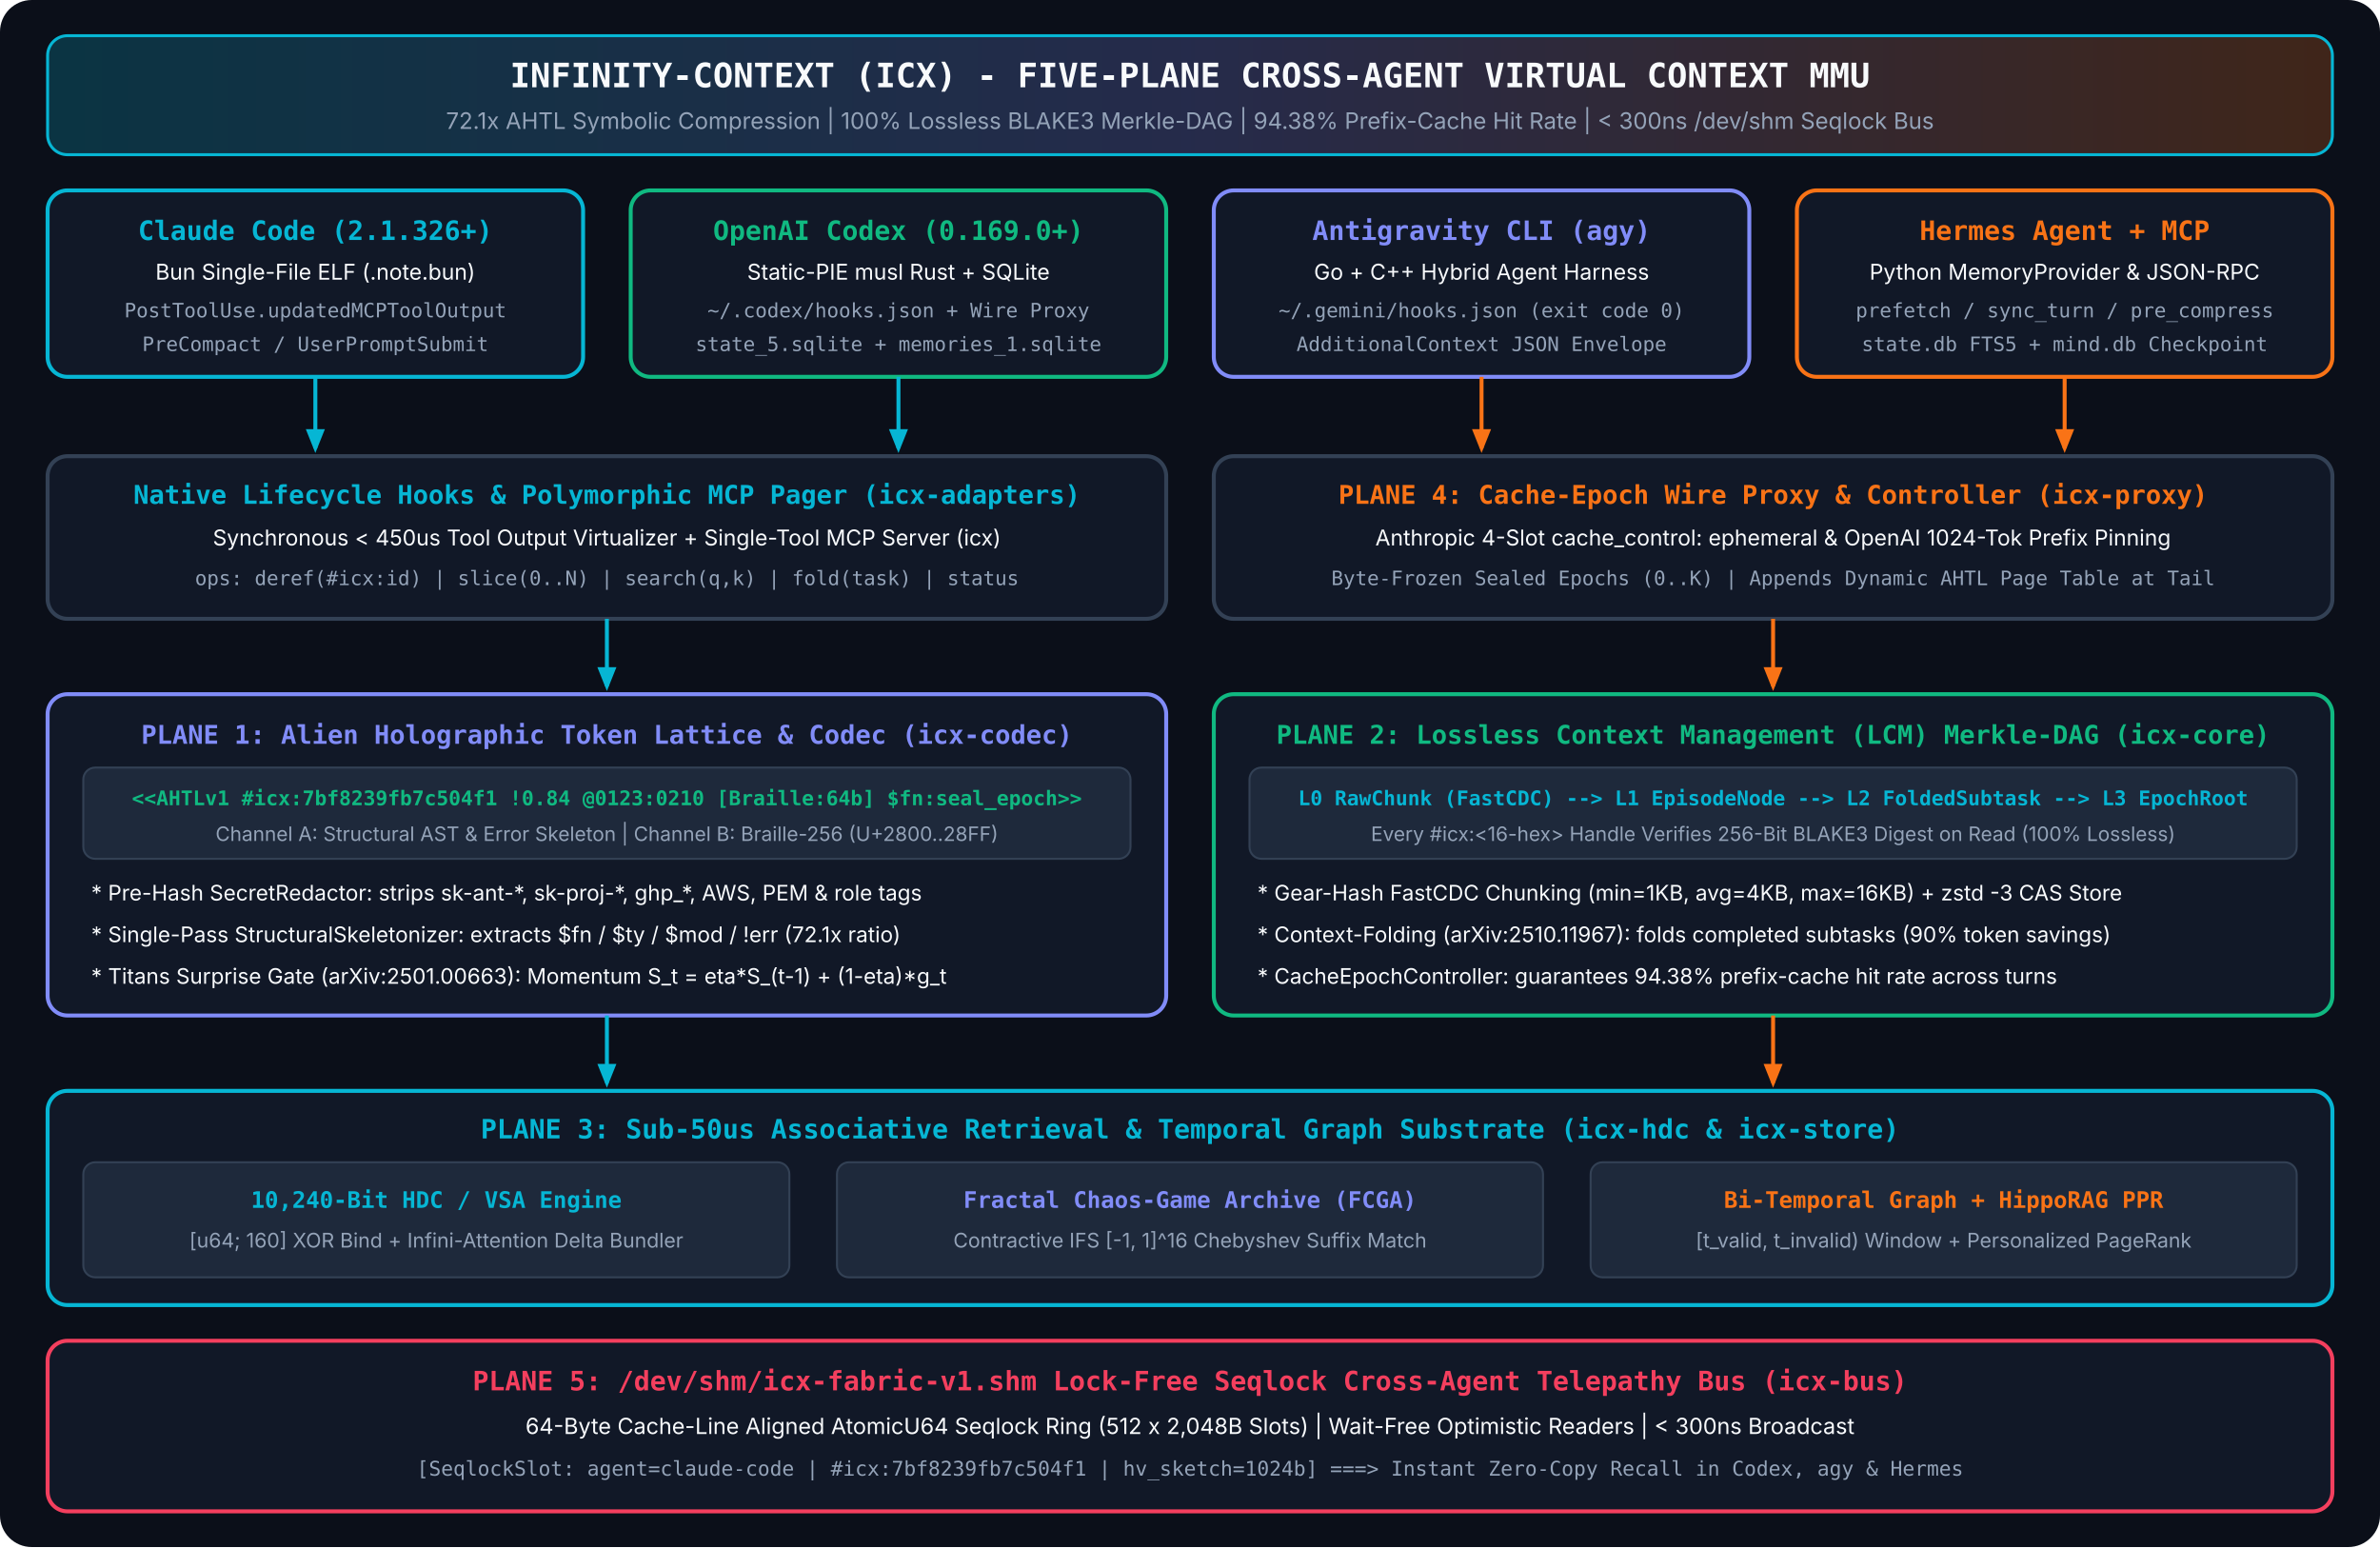
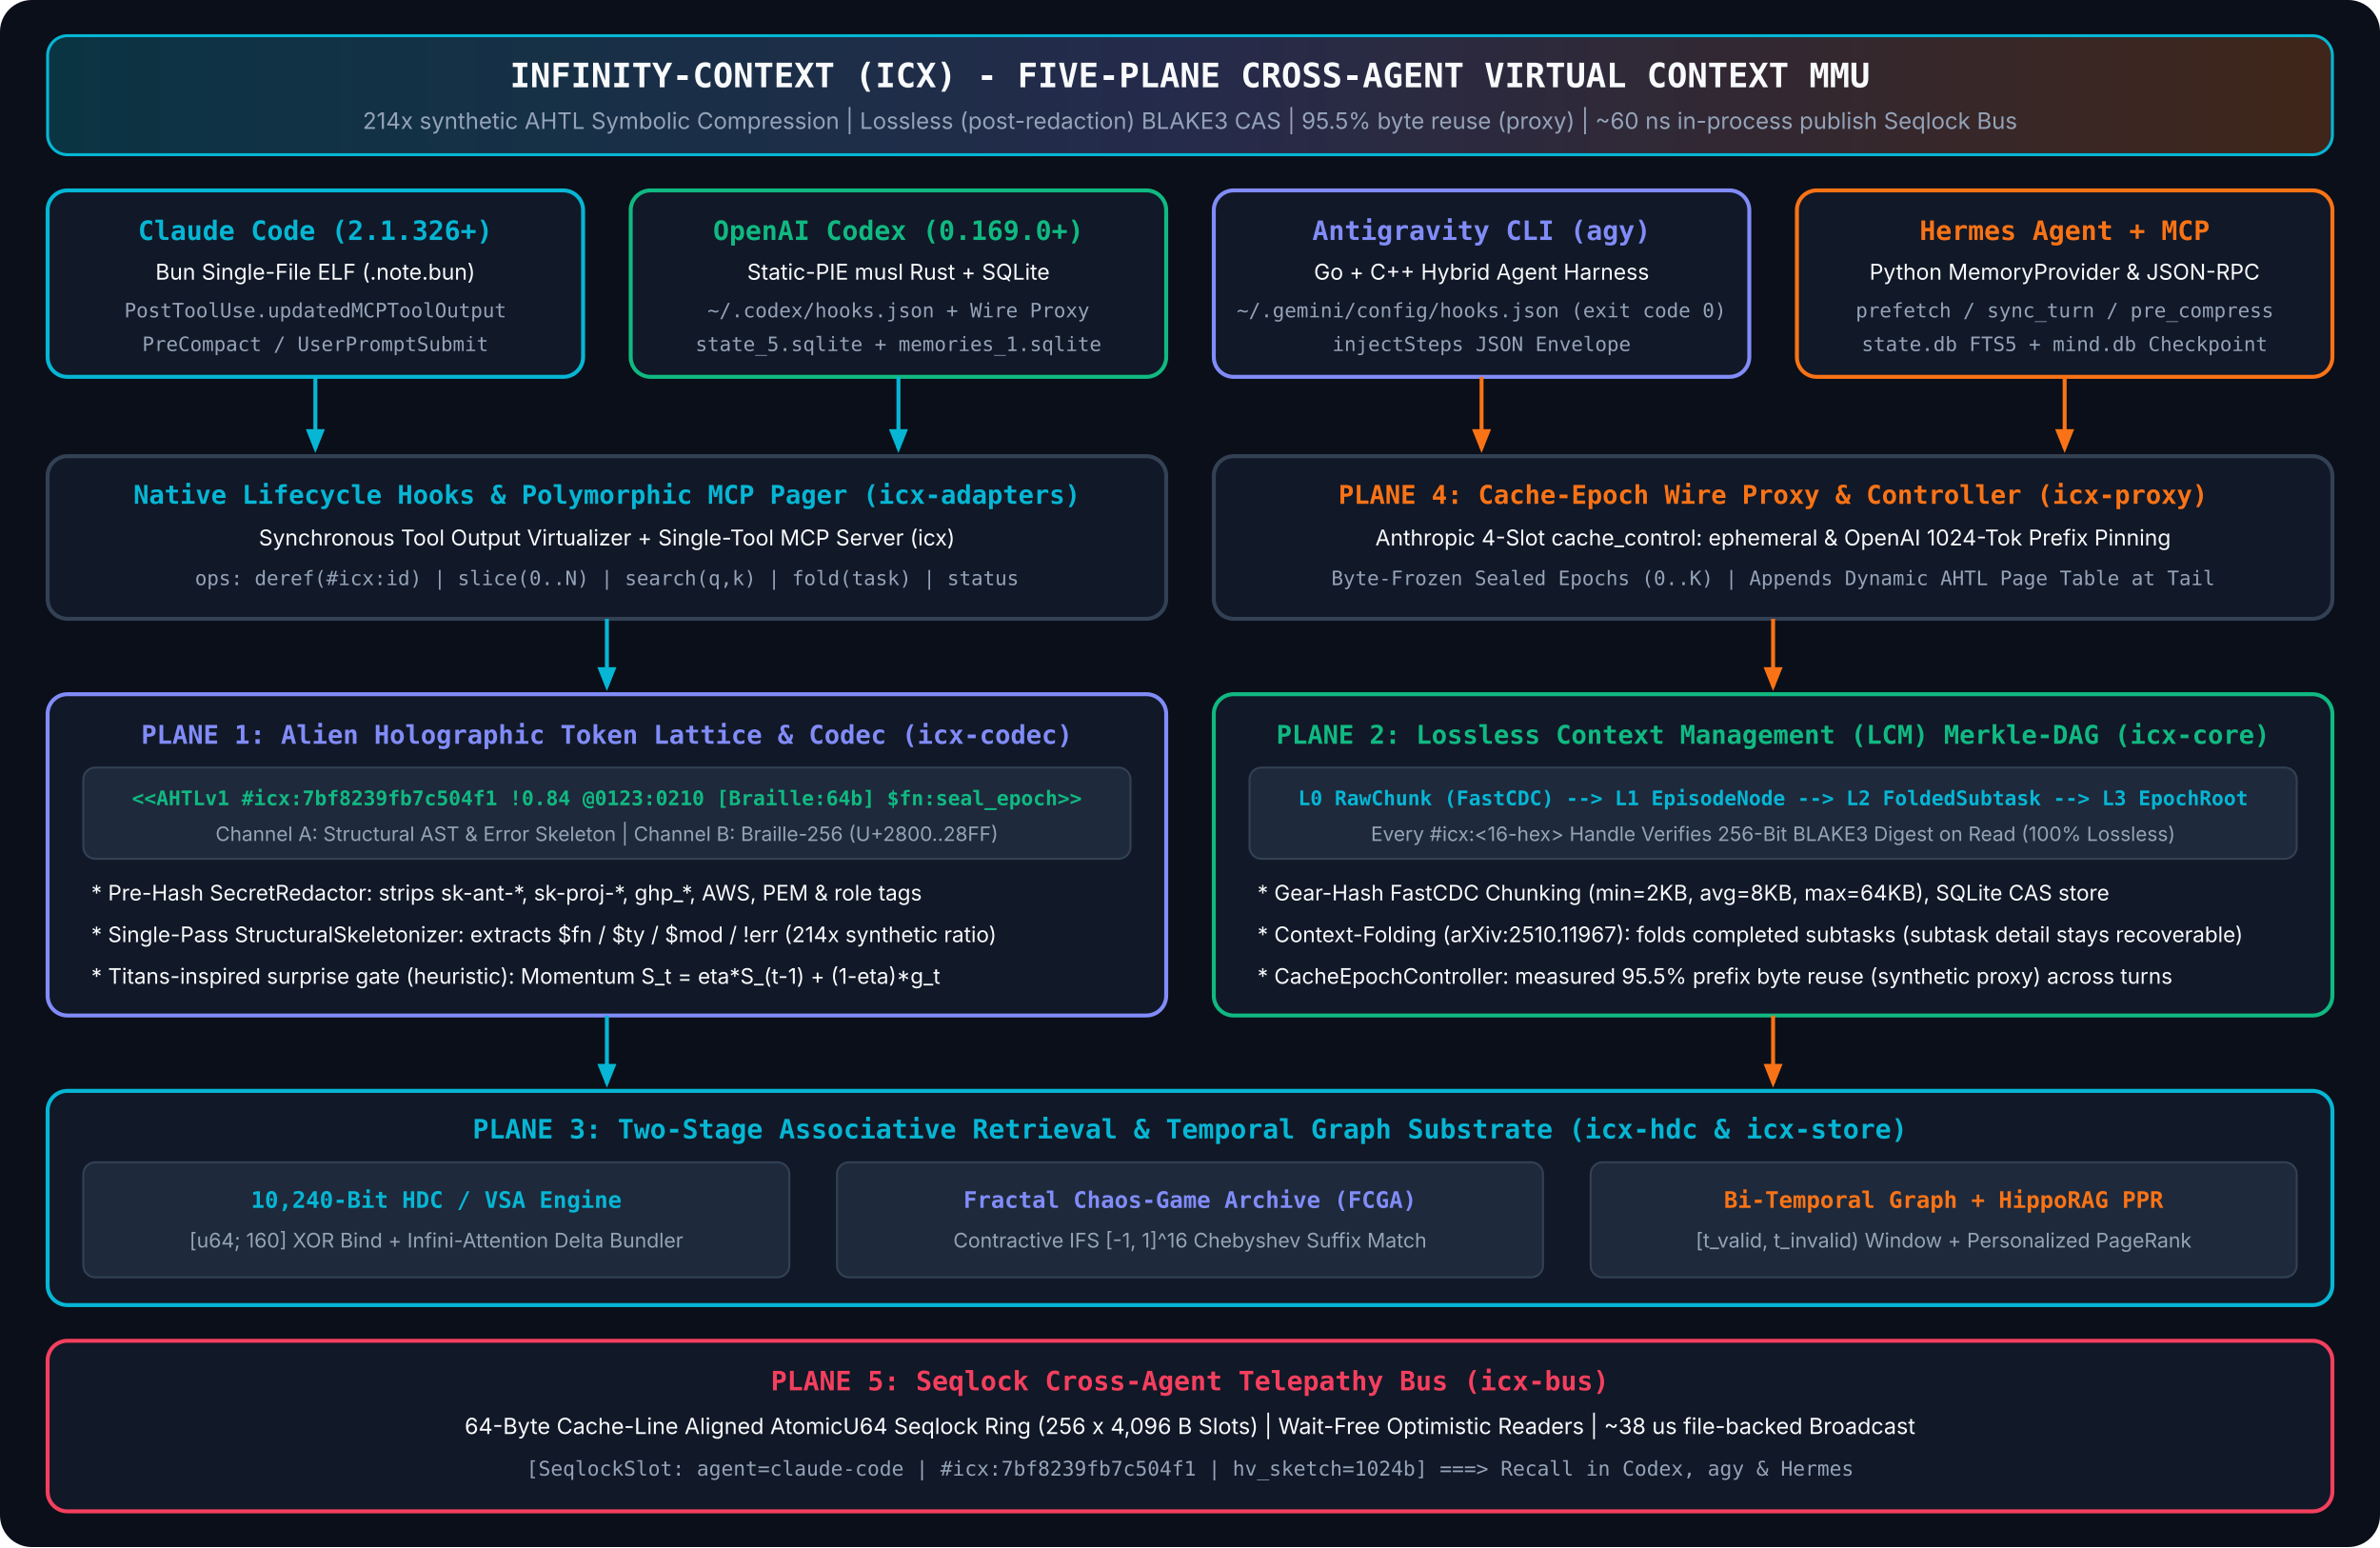
<svg xmlns="http://www.w3.org/2000/svg" viewBox="0 0 1200 780" width="100%" height="100%">
  <defs>
    <linearGradient id="hdrGrad" x1="0%" y1="0%" x2="100%" y2="0%">
      <stop offset="0%" stop-color="#06b6d4" stop-opacity="0.22" />
      <stop offset="50%" stop-color="#818cf8" stop-opacity="0.22" />
      <stop offset="100%" stop-color="#f97316" stop-opacity="0.22" />
    </linearGradient>
    <marker id="arrowCyan" viewBox="0 0 10 10" refX="8" refY="5" markerWidth="6" markerHeight="6" orient="auto-start-reverse">
      <path d="M 0 1 L 10 5 L 0 9 z" fill="#06b6d4" />
    </marker>
    <marker id="arrowAmber" viewBox="0 0 10 10" refX="8" refY="5" markerWidth="6" markerHeight="6" orient="auto-start-reverse">
      <path d="M 0 1 L 10 5 L 0 9 z" fill="#f97316" />
    </marker>
  </defs>
  <rect width="1200" height="780" rx="16" fill="#0b0f19" />
  <rect x="24" y="18" width="1152" height="60" rx="10" fill="url(#hdrGrad)" stroke="#06b6d4" stroke-width="1.5" />
  <text x="600" y="44" text-anchor="middle" font-family="JetBrains Mono, DejaVu Sans Mono, ui-monospace, SFMono-Regular, Menlo, Consolas, monospace" font-size="17" font-weight="700" fill="#f8fafc">
    INFINITY-CONTEXT (ICX) - FIVE-PLANE CROSS-AGENT VIRTUAL CONTEXT MMU
  </text>
  <text x="600" y="65" text-anchor="middle" font-family="Inter, DejaVu Sans, system-ui, -apple-system, Segoe UI, Roboto, sans-serif" font-size="11.5" fill="#94a3b8">
-     72.1x AHTL Symbolic Compression  |  100% Lossless BLAKE3 Merkle-DAG  |  94.38% Prefix-Cache Hit Rate  |  &lt; 300ns /dev/shm Seqlock Bus
+     214x synthetic AHTL Symbolic Compression  |  Lossless (post-redaction) BLAKE3 CAS  |  95.5% byte reuse (proxy)  |  ~60 ns in-process publish Seqlock Bus
  </text>
  <g transform="translate(24, 96)">
    <rect x="0" y="0" width="270" height="94" rx="10" fill="#111827" stroke="#06b6d4" stroke-width="2" />
    <text x="135" y="25" text-anchor="middle" font-family="JetBrains Mono, DejaVu Sans Mono, ui-monospace, SFMono-Regular, Menlo, Consolas, monospace" font-size="13.5" font-weight="700" fill="#06b6d4">Claude Code (2.1.326+)</text>
    <text x="135" y="45" text-anchor="middle" font-family="Inter, DejaVu Sans, system-ui, -apple-system, Segoe UI, Roboto, sans-serif" font-size="11" fill="#f8fafc">Bun Single-File ELF (.note.bun)</text>
    <text x="135" y="64" text-anchor="middle" font-family="JetBrains Mono, DejaVu Sans Mono, ui-monospace, SFMono-Regular, Menlo, Consolas, monospace" font-size="10" fill="#94a3b8">PostToolUse.updatedMCPToolOutput</text>
    <text x="135" y="81" text-anchor="middle" font-family="JetBrains Mono, DejaVu Sans Mono, ui-monospace, SFMono-Regular, Menlo, Consolas, monospace" font-size="10" fill="#94a3b8">PreCompact / UserPromptSubmit</text>
    <rect x="294" y="0" width="270" height="94" rx="10" fill="#111827" stroke="#10b981" stroke-width="2" />
    <text x="429" y="25" text-anchor="middle" font-family="JetBrains Mono, DejaVu Sans Mono, ui-monospace, SFMono-Regular, Menlo, Consolas, monospace" font-size="13.5" font-weight="700" fill="#10b981">OpenAI Codex (0.169.0+)</text>
    <text x="429" y="45" text-anchor="middle" font-family="Inter, DejaVu Sans, system-ui, -apple-system, Segoe UI, Roboto, sans-serif" font-size="11" fill="#f8fafc">Static-PIE musl Rust + SQLite</text>
    <text x="429" y="64" text-anchor="middle" font-family="JetBrains Mono, DejaVu Sans Mono, ui-monospace, SFMono-Regular, Menlo, Consolas, monospace" font-size="10" fill="#94a3b8">~/.codex/hooks.json + Wire Proxy</text>
    <text x="429" y="81" text-anchor="middle" font-family="JetBrains Mono, DejaVu Sans Mono, ui-monospace, SFMono-Regular, Menlo, Consolas, monospace" font-size="10" fill="#94a3b8">state_5.sqlite + memories_1.sqlite</text>
    <rect x="588" y="0" width="270" height="94" rx="10" fill="#111827" stroke="#818cf8" stroke-width="2" />
    <text x="723" y="25" text-anchor="middle" font-family="JetBrains Mono, DejaVu Sans Mono, ui-monospace, SFMono-Regular, Menlo, Consolas, monospace" font-size="13.5" font-weight="700" fill="#818cf8">Antigravity CLI (agy)</text>
    <text x="723" y="45" text-anchor="middle" font-family="Inter, DejaVu Sans, system-ui, -apple-system, Segoe UI, Roboto, sans-serif" font-size="11" fill="#f8fafc">Go + C++ Hybrid Agent Harness</text>
-     <text x="723" y="64" text-anchor="middle" font-family="JetBrains Mono, DejaVu Sans Mono, ui-monospace, SFMono-Regular, Menlo, Consolas, monospace" font-size="10" fill="#94a3b8">~/.gemini/hooks.json (exit code 0)</text>
-     <text x="723" y="81" text-anchor="middle" font-family="JetBrains Mono, DejaVu Sans Mono, ui-monospace, SFMono-Regular, Menlo, Consolas, monospace" font-size="10" fill="#94a3b8">AdditionalContext JSON Envelope</text>
+     <text x="723" y="64" text-anchor="middle" font-family="JetBrains Mono, DejaVu Sans Mono, ui-monospace, SFMono-Regular, Menlo, Consolas, monospace" font-size="10" fill="#94a3b8">~/.gemini/config/hooks.json (exit code 0)</text>
+     <text x="723" y="81" text-anchor="middle" font-family="JetBrains Mono, DejaVu Sans Mono, ui-monospace, SFMono-Regular, Menlo, Consolas, monospace" font-size="10" fill="#94a3b8">injectSteps JSON Envelope</text>
    <rect x="882" y="0" width="270" height="94" rx="10" fill="#111827" stroke="#f97316" stroke-width="2" />
    <text x="1017" y="25" text-anchor="middle" font-family="JetBrains Mono, DejaVu Sans Mono, ui-monospace, SFMono-Regular, Menlo, Consolas, monospace" font-size="13.5" font-weight="700" fill="#f97316">Hermes Agent + MCP</text>
    <text x="1017" y="45" text-anchor="middle" font-family="Inter, DejaVu Sans, system-ui, -apple-system, Segoe UI, Roboto, sans-serif" font-size="11" fill="#f8fafc">Python MemoryProvider &amp; JSON-RPC</text>
    <text x="1017" y="64" text-anchor="middle" font-family="JetBrains Mono, DejaVu Sans Mono, ui-monospace, SFMono-Regular, Menlo, Consolas, monospace" font-size="10" fill="#94a3b8">prefetch / sync_turn / pre_compress</text>
    <text x="1017" y="81" text-anchor="middle" font-family="JetBrains Mono, DejaVu Sans Mono, ui-monospace, SFMono-Regular, Menlo, Consolas, monospace" font-size="10" fill="#94a3b8">state.db FTS5 + mind.db Checkpoint</text>
  </g>
  <line x1="159" y1="190" x2="159" y2="226" stroke="#06b6d4" stroke-width="2" marker-end="url(#arrowCyan)" />
  <line x1="453" y1="190" x2="453" y2="226" stroke="#06b6d4" stroke-width="2" marker-end="url(#arrowCyan)" />
  <line x1="747" y1="190" x2="747" y2="226" stroke="#f97316" stroke-width="2" marker-end="url(#arrowAmber)" />
  <line x1="1041" y1="190" x2="1041" y2="226" stroke="#f97316" stroke-width="2" marker-end="url(#arrowAmber)" />
  <rect x="24" y="230" width="564" height="82" rx="10" fill="#111827" stroke="#334155" stroke-width="2" />
  <text x="306" y="254" text-anchor="middle" font-family="JetBrains Mono, DejaVu Sans Mono, ui-monospace, SFMono-Regular, Menlo, Consolas, monospace" font-size="13" font-weight="700" fill="#06b6d4">
    Native Lifecycle Hooks &amp; Polymorphic MCP Pager (icx-adapters)
  </text>
  <text x="306" y="275" text-anchor="middle" font-family="Inter, DejaVu Sans, system-ui, -apple-system, Segoe UI, Roboto, sans-serif" font-size="11" fill="#f8fafc">
-     Synchronous &lt; 450us Tool Output Virtualizer + Single-Tool MCP Server (icx)
+     Synchronous Tool Output Virtualizer + Single-Tool MCP Server (icx)
  </text>
  <text x="306" y="295" text-anchor="middle" font-family="JetBrains Mono, DejaVu Sans Mono, ui-monospace, SFMono-Regular, Menlo, Consolas, monospace" font-size="10" fill="#94a3b8">
    ops: deref(#icx:id) | slice(0..N) | search(q,k) | fold(task) | status
  </text>
  <rect x="612" y="230" width="564" height="82" rx="10" fill="#111827" stroke="#334155" stroke-width="2" />
  <text x="894" y="254" text-anchor="middle" font-family="JetBrains Mono, DejaVu Sans Mono, ui-monospace, SFMono-Regular, Menlo, Consolas, monospace" font-size="13" font-weight="700" fill="#f97316">
    PLANE 4: Cache-Epoch Wire Proxy &amp; Controller (icx-proxy)
  </text>
  <text x="894" y="275" text-anchor="middle" font-family="Inter, DejaVu Sans, system-ui, -apple-system, Segoe UI, Roboto, sans-serif" font-size="11" fill="#f8fafc">
    Anthropic 4-Slot cache_control: ephemeral &amp; OpenAI 1024-Tok Prefix Pinning
  </text>
  <text x="894" y="295" text-anchor="middle" font-family="JetBrains Mono, DejaVu Sans Mono, ui-monospace, SFMono-Regular, Menlo, Consolas, monospace" font-size="10" fill="#94a3b8">
    Byte-Frozen Sealed Epochs (0..K) | Appends Dynamic AHTL Page Table at Tail
  </text>
  <line x1="306" y1="312" x2="306" y2="346" stroke="#06b6d4" stroke-width="2" marker-end="url(#arrowCyan)" />
  <line x1="894" y1="312" x2="894" y2="346" stroke="#f97316" stroke-width="2" marker-end="url(#arrowAmber)" />
  <rect x="24" y="350" width="564" height="162" rx="10" fill="#111827" stroke="#818cf8" stroke-width="2" />
  <text x="306" y="375" text-anchor="middle" font-family="JetBrains Mono, DejaVu Sans Mono, ui-monospace, SFMono-Regular, Menlo, Consolas, monospace" font-size="13" font-weight="700" fill="#818cf8">
    PLANE 1: Alien Holographic Token Lattice &amp; Codec (icx-codec)
  </text>
  <rect x="42" y="387" width="528" height="46" rx="6" fill="#1e293b" stroke="#334155" stroke-width="1" />
  <text x="306" y="406" text-anchor="middle" font-family="JetBrains Mono, DejaVu Sans Mono, ui-monospace, SFMono-Regular, Menlo, Consolas, monospace" font-size="10.2" font-weight="600" fill="#10b981">
    &lt;&lt;AHTLv1 #icx:7bf8239fb7c504f1 !0.84 @0123:0210 [Braille:64b] $fn:seal_epoch&gt;&gt;
  </text>
  <text x="306" y="424" text-anchor="middle" font-family="Inter, DejaVu Sans, system-ui, -apple-system, Segoe UI, Roboto, sans-serif" font-size="10" fill="#94a3b8">
    Channel A: Structural AST &amp; Error Skeleton  |  Channel B: Braille-256 (U+2800..28FF)
  </text>
  <text x="46" y="454" font-family="Inter, DejaVu Sans, system-ui, -apple-system, Segoe UI, Roboto, sans-serif" font-size="10.8" fill="#f8fafc">
    * Pre-Hash SecretRedactor: strips sk-ant-*, sk-proj-*, ghp_*, AWS, PEM &amp; role tags
  </text>
  <text x="46" y="475" font-family="Inter, DejaVu Sans, system-ui, -apple-system, Segoe UI, Roboto, sans-serif" font-size="10.8" fill="#f8fafc">
-     * Single-Pass StructuralSkeletonizer: extracts $fn / $ty / $mod / !err (72.1x ratio)
+     * Single-Pass StructuralSkeletonizer: extracts $fn / $ty / $mod / !err (214x synthetic ratio)
  </text>
  <text x="46" y="496" font-family="Inter, DejaVu Sans, system-ui, -apple-system, Segoe UI, Roboto, sans-serif" font-size="10.8" fill="#f8fafc">
-     * Titans Surprise Gate (arXiv:2501.00663): Momentum S_t = eta*S_(t-1) + (1-eta)*g_t
+     * Titans-inspired surprise gate (heuristic): Momentum S_t = eta*S_(t-1) + (1-eta)*g_t
  </text>
  <rect x="612" y="350" width="564" height="162" rx="10" fill="#111827" stroke="#10b981" stroke-width="2" />
  <text x="894" y="375" text-anchor="middle" font-family="JetBrains Mono, DejaVu Sans Mono, ui-monospace, SFMono-Regular, Menlo, Consolas, monospace" font-size="13" font-weight="700" fill="#10b981">
    PLANE 2: Lossless Context Management (LCM) Merkle-DAG (icx-core)
  </text>
  <rect x="630" y="387" width="528" height="46" rx="6" fill="#1e293b" stroke="#334155" stroke-width="1" />
  <text x="894" y="406" text-anchor="middle" font-family="JetBrains Mono, DejaVu Sans Mono, ui-monospace, SFMono-Regular, Menlo, Consolas, monospace" font-size="10.2" font-weight="600" fill="#06b6d4">
    L0 RawChunk (FastCDC) --&gt; L1 EpisodeNode --&gt; L2 FoldedSubtask --&gt; L3 EpochRoot
  </text>
  <text x="894" y="424" text-anchor="middle" font-family="Inter, DejaVu Sans, system-ui, -apple-system, Segoe UI, Roboto, sans-serif" font-size="10" fill="#94a3b8">
    Every #icx:&lt;16-hex&gt; Handle Verifies 256-Bit BLAKE3 Digest on Read (100% Lossless)
  </text>
  <text x="634" y="454" font-family="Inter, DejaVu Sans, system-ui, -apple-system, Segoe UI, Roboto, sans-serif" font-size="10.8" fill="#f8fafc">
-     * Gear-Hash FastCDC Chunking (min=1KB, avg=4KB, max=16KB) + zstd -3 CAS Store
+     * Gear-Hash FastCDC Chunking (min=2KB, avg=8KB, max=64KB), SQLite CAS store
  </text>
  <text x="634" y="475" font-family="Inter, DejaVu Sans, system-ui, -apple-system, Segoe UI, Roboto, sans-serif" font-size="10.8" fill="#f8fafc">
-     * Context-Folding (arXiv:2510.11967): folds completed subtasks (90% token savings)
+     * Context-Folding (arXiv:2510.11967): folds completed subtasks (subtask detail stays recoverable)
  </text>
  <text x="634" y="496" font-family="Inter, DejaVu Sans, system-ui, -apple-system, Segoe UI, Roboto, sans-serif" font-size="10.8" fill="#f8fafc">
-     * CacheEpochController: guarantees 94.38% prefix-cache hit rate across turns
+     * CacheEpochController: measured 95.5% prefix byte reuse (synthetic proxy) across turns
  </text>
  <line x1="306" y1="512" x2="306" y2="546" stroke="#06b6d4" stroke-width="2" marker-end="url(#arrowCyan)" />
  <line x1="894" y1="512" x2="894" y2="546" stroke="#f97316" stroke-width="2" marker-end="url(#arrowAmber)" />
  <rect x="24" y="550" width="1152" height="108" rx="10" fill="#111827" stroke="#06b6d4" stroke-width="2" />
  <text x="600" y="574" text-anchor="middle" font-family="JetBrains Mono, DejaVu Sans Mono, ui-monospace, SFMono-Regular, Menlo, Consolas, monospace" font-size="13.5" font-weight="700" fill="#06b6d4">
-     PLANE 3: Sub-50us Associative Retrieval &amp; Temporal Graph Substrate (icx-hdc &amp; icx-store)
+     PLANE 3: Two-Stage Associative Retrieval &amp; Temporal Graph Substrate (icx-hdc &amp; icx-store)
  </text>
  <g transform="translate(42, 586)">
    <rect x="0" y="0" width="356" height="58" rx="6" fill="#1e293b" stroke="#334155" stroke-width="1" />
    <text x="178" y="23" text-anchor="middle" font-family="JetBrains Mono, DejaVu Sans Mono, ui-monospace, SFMono-Regular, Menlo, Consolas, monospace" font-size="11.5" font-weight="700" fill="#06b6d4">10,240-Bit HDC / VSA Engine</text>
    <text x="178" y="43" text-anchor="middle" font-family="Inter, DejaVu Sans, system-ui, -apple-system, Segoe UI, Roboto, sans-serif" font-size="10.2" fill="#94a3b8">[u64; 160] XOR Bind + Infini-Attention Delta Bundler</text>
    <rect x="380" y="0" width="356" height="58" rx="6" fill="#1e293b" stroke="#334155" stroke-width="1" />
    <text x="558" y="23" text-anchor="middle" font-family="JetBrains Mono, DejaVu Sans Mono, ui-monospace, SFMono-Regular, Menlo, Consolas, monospace" font-size="11.5" font-weight="700" fill="#818cf8">Fractal Chaos-Game Archive (FCGA)</text>
    <text x="558" y="43" text-anchor="middle" font-family="Inter, DejaVu Sans, system-ui, -apple-system, Segoe UI, Roboto, sans-serif" font-size="10.2" fill="#94a3b8">Contractive IFS [-1, 1]^16 Chebyshev Suffix Match</text>
    <rect x="760" y="0" width="356" height="58" rx="6" fill="#1e293b" stroke="#334155" stroke-width="1" />
    <text x="938" y="23" text-anchor="middle" font-family="JetBrains Mono, DejaVu Sans Mono, ui-monospace, SFMono-Regular, Menlo, Consolas, monospace" font-size="11.5" font-weight="700" fill="#f97316">Bi-Temporal Graph + HippoRAG PPR</text>
    <text x="938" y="43" text-anchor="middle" font-family="Inter, DejaVu Sans, system-ui, -apple-system, Segoe UI, Roboto, sans-serif" font-size="10.2" fill="#94a3b8">[t_valid, t_invalid) Window + Personalized PageRank</text>
  </g>
  <rect x="24" y="676" width="1152" height="86" rx="10" fill="#111827" stroke="#f43f5e" stroke-width="2" />
  <text x="600" y="701" text-anchor="middle" font-family="JetBrains Mono, DejaVu Sans Mono, ui-monospace, SFMono-Regular, Menlo, Consolas, monospace" font-size="13.5" font-weight="700" fill="#f43f5e">
-     PLANE 5: /dev/shm/icx-fabric-v1.shm Lock-Free Seqlock Cross-Agent Telepathy Bus (icx-bus)
+     PLANE 5: Seqlock Cross-Agent Telepathy Bus (icx-bus)
  </text>
  <text x="600" y="723" text-anchor="middle" font-family="Inter, DejaVu Sans, system-ui, -apple-system, Segoe UI, Roboto, sans-serif" font-size="11.2" fill="#f8fafc">
-     64-Byte Cache-Line Aligned AtomicU64 Seqlock Ring (512 x 2,048B Slots)  |  Wait-Free Optimistic Readers  |  &lt; 300ns Broadcast
+     64-Byte Cache-Line Aligned AtomicU64 Seqlock Ring (256 x 4,096 B Slots)  |  Wait-Free Optimistic Readers  |  ~38 us file-backed Broadcast
  </text>
  <text x="600" y="744" text-anchor="middle" font-family="JetBrains Mono, DejaVu Sans Mono, ui-monospace, SFMono-Regular, Menlo, Consolas, monospace" font-size="10.2" fill="#94a3b8">
-     [SeqlockSlot: agent=claude-code | #icx:7bf8239fb7c504f1 | hv_sketch=1024b] ===&gt; Instant Zero-Copy Recall in Codex, agy &amp; Hermes
+     [SeqlockSlot: agent=claude-code | #icx:7bf8239fb7c504f1 | hv_sketch=1024b] ===&gt; Recall in Codex, agy &amp; Hermes
  </text>
</svg>
